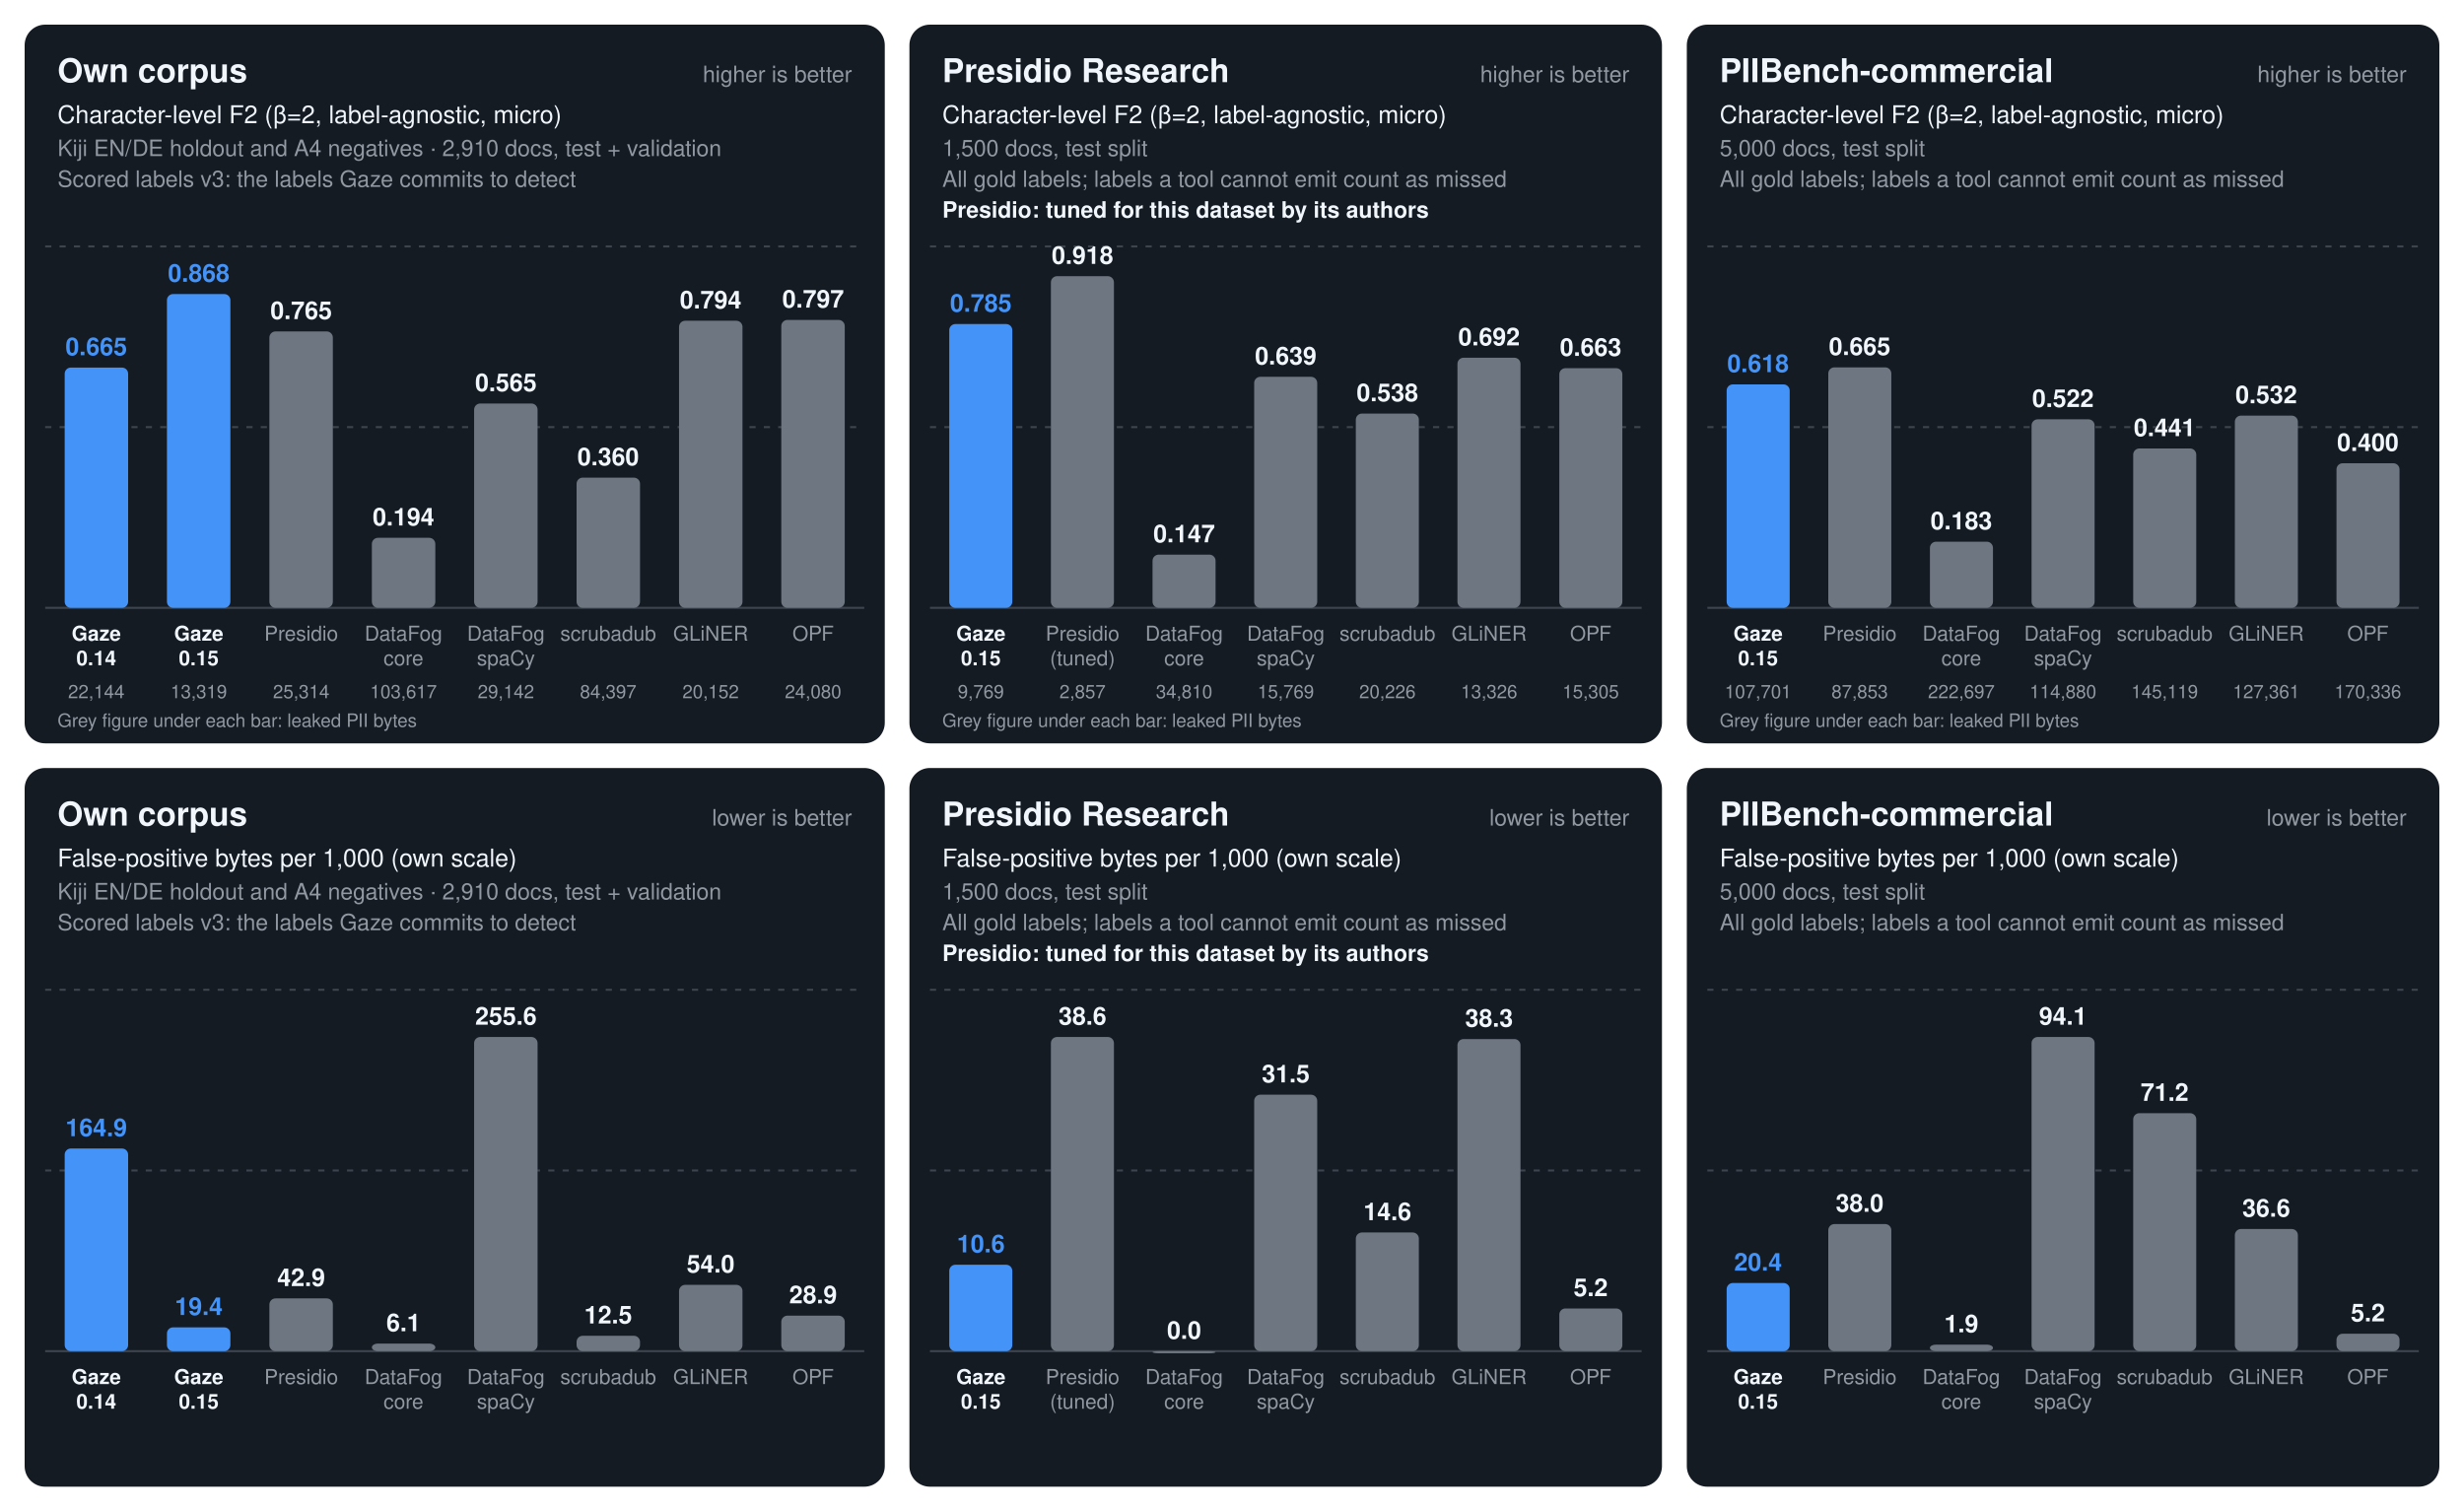
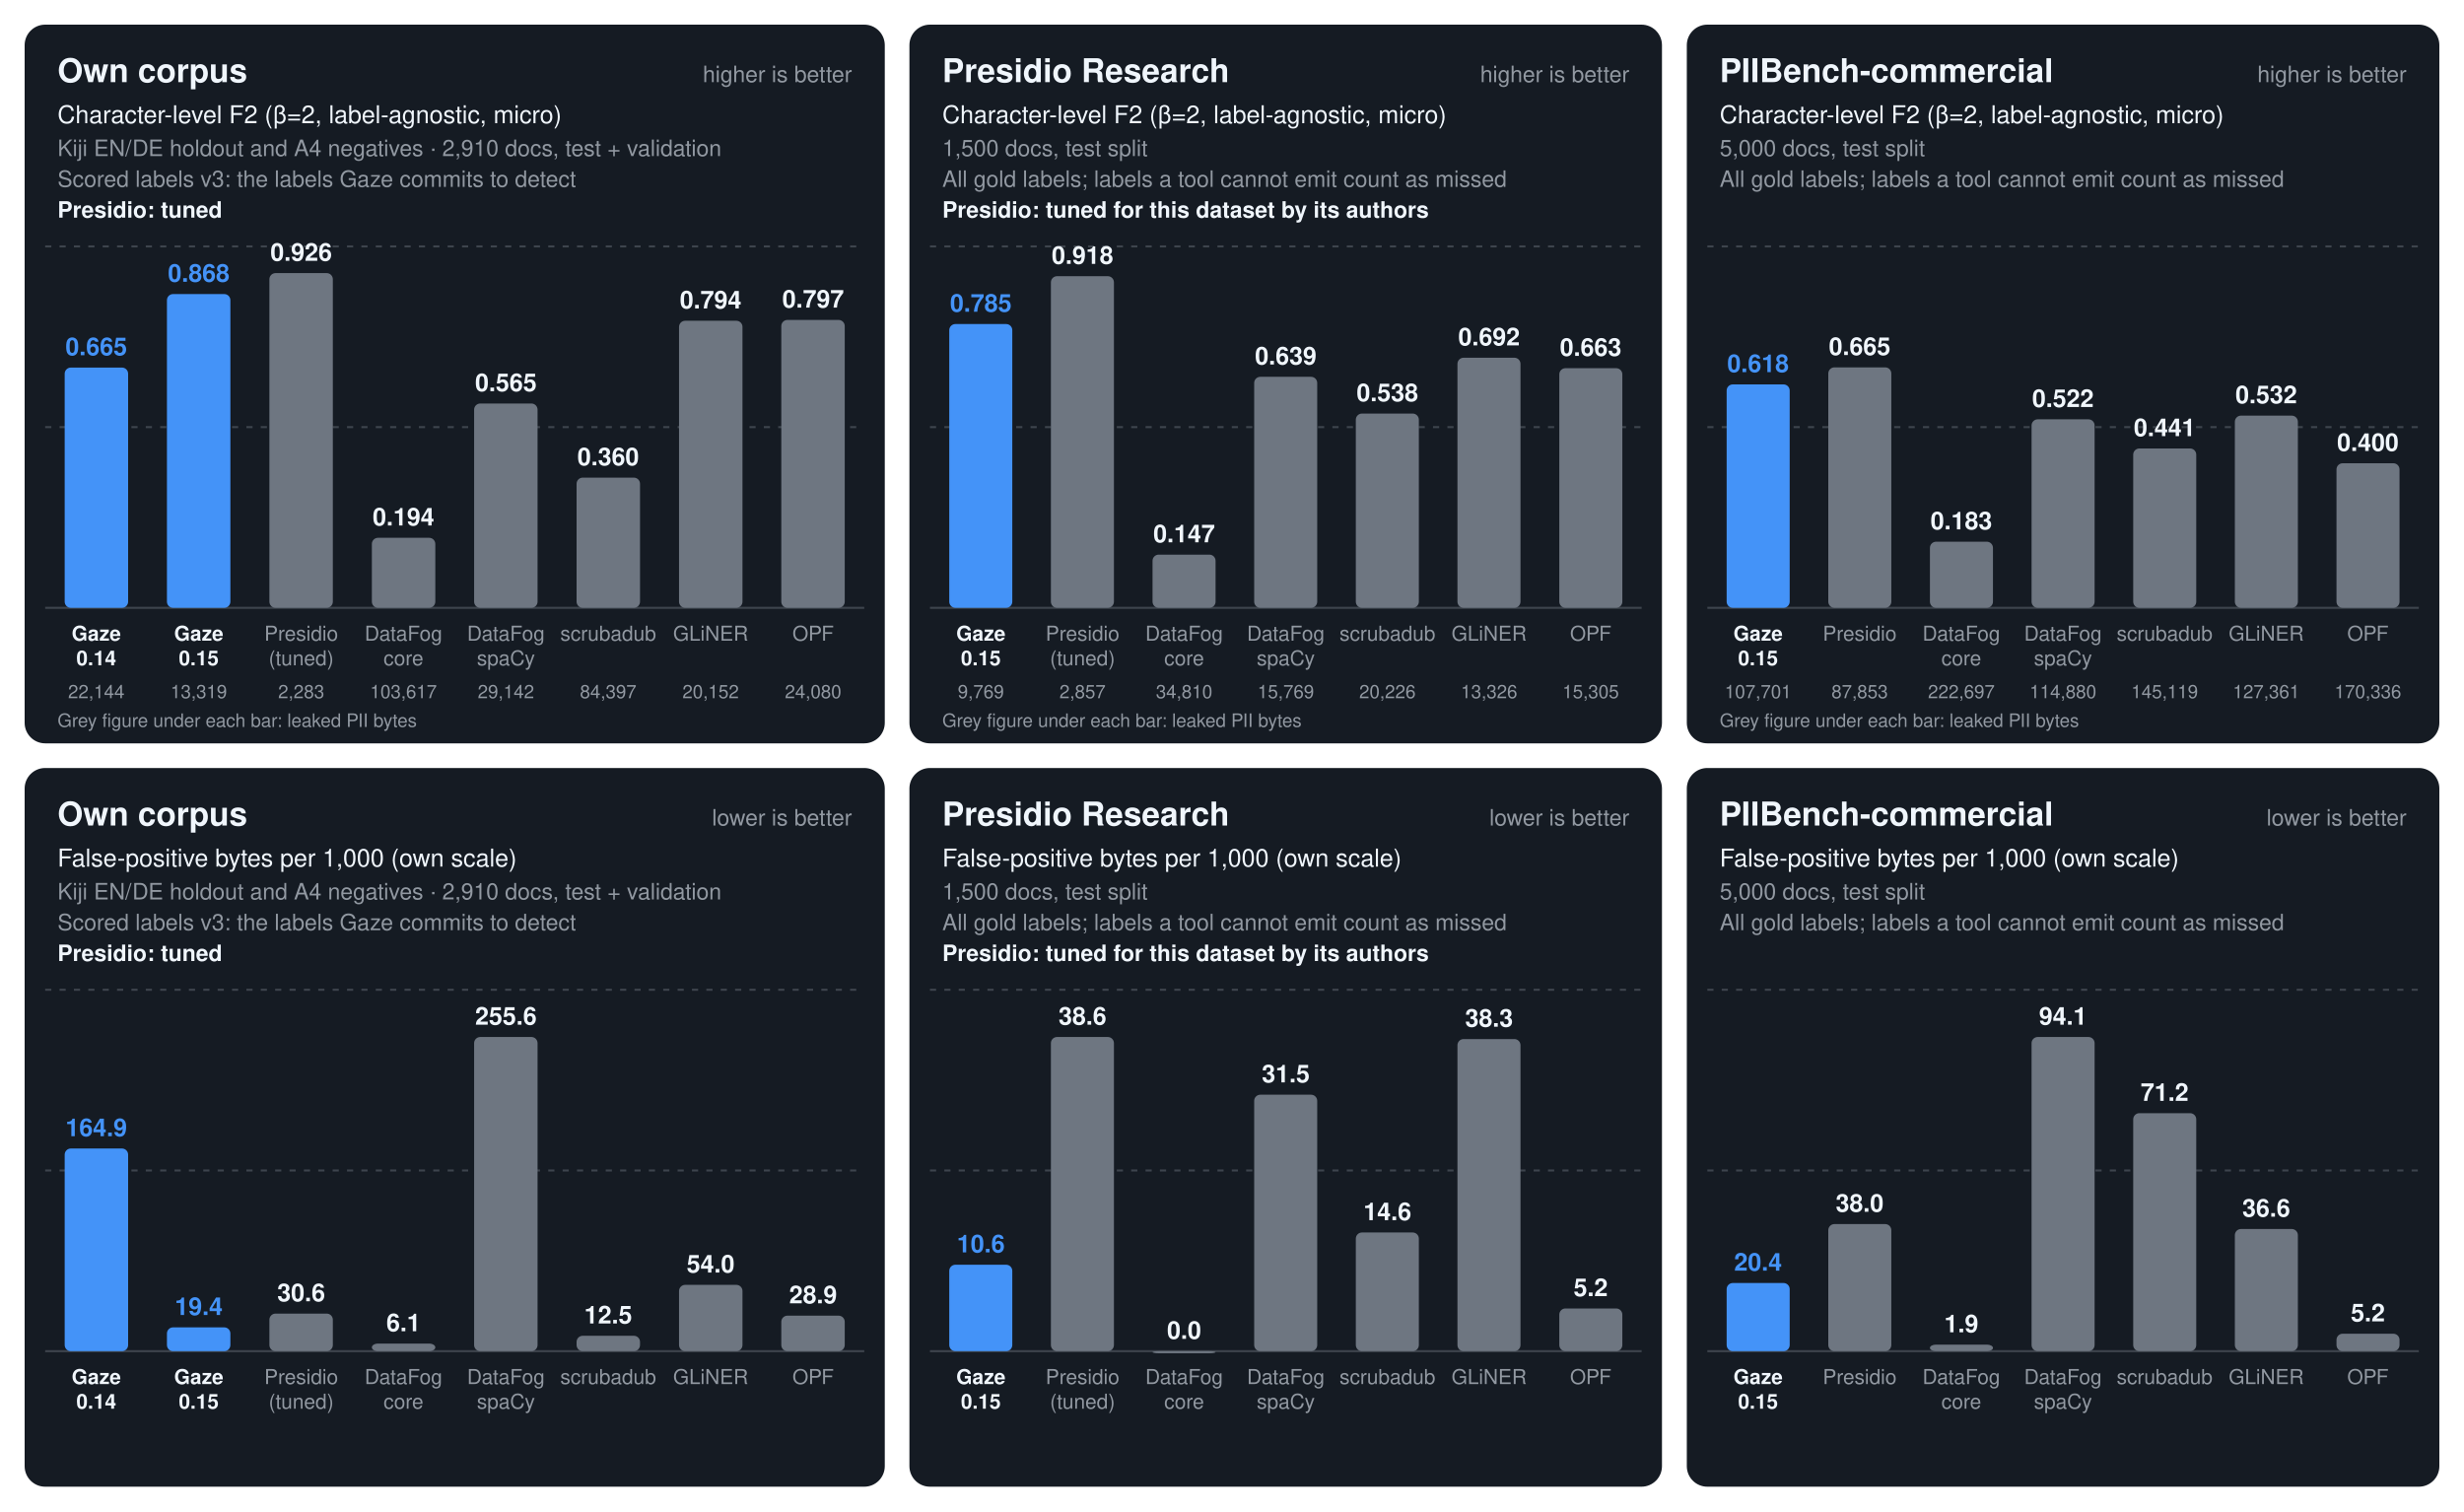
<svg xmlns="http://www.w3.org/2000/svg" viewBox="0 0 1200 736" width="1200" height="736" font-family="-apple-system,BlinkMacSystemFont,'Segoe UI',Helvetica,Arial,sans-serif" role="img" aria-label="Benchmark panels for own corpus, Presidio Research and PIIBench-commercial: character-level F2 (higher is better) with leaked PII bytes under each bar, and false-positive bytes per 1,000 bytes (lower is better), Gaze release against declared competitor configurations.">
  <rect x="12.0" y="12" width="418.9" height="350" rx="10" fill="#151b23" />
  <text x="28.0" y="40" font-size="16" font-weight="700" fill="#f0f6fc">Own corpus</text>
  <text x="414.9" y="40" font-size="11" text-anchor="end" fill="#9198a1">higher is better</text>
  <text x="28.0" y="60" font-size="12" fill="#f0f6fc">Character-level F2 (β=2, label-agnostic, micro)</text>
  <text x="28.0" y="76" font-size="11" fill="#9198a1">Kiji EN/DE holdout and A4 negatives · 2,910 docs, test + validation</text>
  <text x="28.0" y="91" font-size="11" fill="#9198a1">Scored labels v3: the labels Gaze commits to detect</text>
+   <text x="28.0" y="106" font-size="11" font-weight="600" fill="#f0f6fc" textLength="93.0" lengthAdjust="spacingAndGlyphs">Presidio: tuned</text>
  <line x1="22.0" x2="420.9" y1="296.0" y2="296.0" stroke="#3d444d" stroke-width="1" />
  <line x1="22.0" x2="420.9" y1="208.0" y2="208.0" stroke="#3d444d" stroke-width="1" stroke-dasharray="3 4" />
  <line x1="22.0" x2="420.9" y1="120.0" y2="120.0" stroke="#3d444d" stroke-width="1" stroke-dasharray="3 4" />
  <rect x="31.5" y="179.0" width="30.9" height="117.0" rx="3" fill="#4493f8" />
  <text x="46.9" y="173.0" font-size="12" font-weight="700" text-anchor="middle" fill="#4493f8">0.665</text>
  <text x="46.9" y="312" font-size="10" font-weight="600" text-anchor="middle" fill="#f0f6fc">Gaze</text>
  <text x="46.9" y="324" font-size="10" font-weight="600" text-anchor="middle" fill="#f0f6fc">0.14</text>
  <text x="46.9" y="340.0" font-size="9" text-anchor="middle" fill="#9198a1">22,144</text>
  <rect x="81.3" y="143.2" width="30.9" height="152.8" rx="3" fill="#4493f8" />
  <text x="96.8" y="137.2" font-size="12" font-weight="700" text-anchor="middle" fill="#4493f8">0.868</text>
  <text x="96.8" y="312" font-size="10" font-weight="600" text-anchor="middle" fill="#f0f6fc">Gaze</text>
  <text x="96.8" y="324" font-size="10" font-weight="600" text-anchor="middle" fill="#f0f6fc">0.15</text>
  <text x="96.8" y="340.0" font-size="9" text-anchor="middle" fill="#9198a1">13,319</text>
-   <rect x="131.2" y="161.4" width="30.9" height="134.6" rx="3" fill="#6e7681" />
-   <text x="146.7" y="155.4" font-size="12" font-weight="700" text-anchor="middle" fill="#f0f6fc">0.765</text>
+   <rect x="131.2" y="133.0" width="30.9" height="163.0" rx="3" fill="#6e7681" />
+   <text x="146.7" y="127.0" font-size="12" font-weight="700" text-anchor="middle" fill="#f0f6fc">0.926</text>
  <text x="146.7" y="312" font-size="10" font-weight="400" text-anchor="middle" fill="#9198a1" textLength="43.9" lengthAdjust="spacingAndGlyphs">Presidio</text>
-   <text x="146.7" y="340.0" font-size="9" text-anchor="middle" fill="#9198a1">25,314</text>
+   <text x="146.7" y="324" font-size="10" font-weight="400" text-anchor="middle" fill="#9198a1">(tuned)</text>
+   <text x="146.7" y="340.0" font-size="9" text-anchor="middle" fill="#9198a1">2,283</text>
  <rect x="181.1" y="261.9" width="30.9" height="34.1" rx="3" fill="#6e7681" />
  <text x="196.5" y="255.9" font-size="12" font-weight="700" text-anchor="middle" fill="#f0f6fc">0.194</text>
  <text x="196.5" y="312" font-size="10" font-weight="400" text-anchor="middle" fill="#9198a1">DataFog</text>
  <text x="196.5" y="324" font-size="10" font-weight="400" text-anchor="middle" fill="#9198a1">core</text>
  <text x="196.5" y="340.0" font-size="9" text-anchor="middle" fill="#9198a1">103,617</text>
  <rect x="230.9" y="196.5" width="30.9" height="99.5" rx="3" fill="#6e7681" />
  <text x="246.4" y="190.5" font-size="12" font-weight="700" text-anchor="middle" fill="#f0f6fc">0.565</text>
  <text x="246.4" y="312" font-size="10" font-weight="400" text-anchor="middle" fill="#9198a1">DataFog</text>
  <text x="246.4" y="324" font-size="10" font-weight="400" text-anchor="middle" fill="#9198a1">spaCy</text>
  <text x="246.4" y="340.0" font-size="9" text-anchor="middle" fill="#9198a1">29,142</text>
  <rect x="280.8" y="232.6" width="30.9" height="63.4" rx="3" fill="#6e7681" />
  <text x="296.2" y="226.6" font-size="12" font-weight="700" text-anchor="middle" fill="#f0f6fc">0.360</text>
  <text x="296.2" y="312" font-size="10" font-weight="400" text-anchor="middle" fill="#9198a1" textLength="43.9" lengthAdjust="spacingAndGlyphs">scrubadub</text>
  <text x="296.2" y="340.0" font-size="9" text-anchor="middle" fill="#9198a1">84,397</text>
  <rect x="330.7" y="156.2" width="30.9" height="139.8" rx="3" fill="#6e7681" />
  <text x="346.1" y="150.2" font-size="12" font-weight="700" text-anchor="middle" fill="#f0f6fc">0.794</text>
  <text x="346.1" y="312" font-size="10" font-weight="400" text-anchor="middle" fill="#9198a1">GLiNER</text>
  <text x="346.1" y="340.0" font-size="9" text-anchor="middle" fill="#9198a1">20,152</text>
  <rect x="380.5" y="155.8" width="30.9" height="140.2" rx="3" fill="#6e7681" />
  <text x="396.0" y="149.8" font-size="12" font-weight="700" text-anchor="middle" fill="#f0f6fc">0.797</text>
  <text x="396.0" y="312" font-size="10" font-weight="400" text-anchor="middle" fill="#9198a1">OPF</text>
  <text x="396.0" y="340.0" font-size="9" text-anchor="middle" fill="#9198a1">24,080</text>
  <text x="28.0" y="354" font-size="9" fill="#9198a1">Grey figure under each bar: leaked PII bytes</text>
  <rect x="442.9" y="12" width="366.5" height="350" rx="10" fill="#151b23" />
  <text x="458.9" y="40" font-size="16" font-weight="700" fill="#f0f6fc">Presidio Research</text>
  <text x="793.5" y="40" font-size="11" text-anchor="end" fill="#9198a1">higher is better</text>
  <text x="458.9" y="60" font-size="12" fill="#f0f6fc">Character-level F2 (β=2, label-agnostic, micro)</text>
  <text x="458.9" y="76" font-size="11" fill="#9198a1">1,500 docs, test split</text>
  <text x="458.9" y="91" font-size="11" fill="#9198a1">All gold labels; labels a tool cannot emit count as missed</text>
  <text x="458.9" y="106" font-size="11" font-weight="600" fill="#f0f6fc" textLength="291.4" lengthAdjust="spacingAndGlyphs">Presidio: tuned for this dataset by its authors</text>
  <line x1="452.9" x2="799.5" y1="296.0" y2="296.0" stroke="#3d444d" stroke-width="1" />
  <line x1="452.9" x2="799.5" y1="208.0" y2="208.0" stroke="#3d444d" stroke-width="1" stroke-dasharray="3 4" />
  <line x1="452.9" x2="799.5" y1="120.0" y2="120.0" stroke="#3d444d" stroke-width="1" stroke-dasharray="3 4" />
  <rect x="462.3" y="157.8" width="30.7" height="138.2" rx="3" fill="#4493f8" />
  <text x="477.7" y="151.8" font-size="12" font-weight="700" text-anchor="middle" fill="#4493f8">0.785</text>
  <text x="477.7" y="312" font-size="10" font-weight="600" text-anchor="middle" fill="#f0f6fc">Gaze</text>
  <text x="477.7" y="324" font-size="10" font-weight="600" text-anchor="middle" fill="#f0f6fc">0.15</text>
  <text x="477.7" y="340.0" font-size="9" text-anchor="middle" fill="#9198a1">9,769</text>
  <rect x="511.8" y="134.5" width="30.7" height="161.5" rx="3" fill="#6e7681" />
  <text x="527.2" y="128.5" font-size="12" font-weight="700" text-anchor="middle" fill="#f0f6fc">0.918</text>
  <text x="527.2" y="312" font-size="10" font-weight="400" text-anchor="middle" fill="#9198a1" textLength="43.5" lengthAdjust="spacingAndGlyphs">Presidio</text>
  <text x="527.2" y="324" font-size="10" font-weight="400" text-anchor="middle" fill="#9198a1">(tuned)</text>
  <text x="527.2" y="340.0" font-size="9" text-anchor="middle" fill="#9198a1">2,857</text>
  <rect x="561.3" y="270.1" width="30.7" height="25.9" rx="3" fill="#6e7681" />
  <text x="576.7" y="264.1" font-size="12" font-weight="700" text-anchor="middle" fill="#f0f6fc">0.147</text>
  <text x="576.7" y="312" font-size="10" font-weight="400" text-anchor="middle" fill="#9198a1">DataFog</text>
  <text x="576.7" y="324" font-size="10" font-weight="400" text-anchor="middle" fill="#9198a1">core</text>
  <text x="576.7" y="340.0" font-size="9" text-anchor="middle" fill="#9198a1">34,810</text>
  <rect x="610.8" y="183.5" width="30.7" height="112.5" rx="3" fill="#6e7681" />
  <text x="626.2" y="177.5" font-size="12" font-weight="700" text-anchor="middle" fill="#f0f6fc">0.639</text>
  <text x="626.2" y="312" font-size="10" font-weight="400" text-anchor="middle" fill="#9198a1">DataFog</text>
  <text x="626.2" y="324" font-size="10" font-weight="400" text-anchor="middle" fill="#9198a1">spaCy</text>
  <text x="626.2" y="340.0" font-size="9" text-anchor="middle" fill="#9198a1">15,769</text>
  <rect x="660.3" y="201.4" width="30.7" height="94.6" rx="3" fill="#6e7681" />
  <text x="675.7" y="195.4" font-size="12" font-weight="700" text-anchor="middle" fill="#f0f6fc">0.538</text>
  <text x="675.7" y="312" font-size="10" font-weight="400" text-anchor="middle" fill="#9198a1" textLength="43.5" lengthAdjust="spacingAndGlyphs">scrubadub</text>
  <text x="675.7" y="340.0" font-size="9" text-anchor="middle" fill="#9198a1">20,226</text>
  <rect x="709.8" y="174.2" width="30.7" height="121.8" rx="3" fill="#6e7681" />
  <text x="725.2" y="168.2" font-size="12" font-weight="700" text-anchor="middle" fill="#f0f6fc">0.692</text>
  <text x="725.2" y="312" font-size="10" font-weight="400" text-anchor="middle" fill="#9198a1">GLiNER</text>
  <text x="725.2" y="340.0" font-size="9" text-anchor="middle" fill="#9198a1">13,326</text>
  <rect x="759.4" y="179.3" width="30.7" height="116.7" rx="3" fill="#6e7681" />
  <text x="774.7" y="173.3" font-size="12" font-weight="700" text-anchor="middle" fill="#f0f6fc">0.663</text>
  <text x="774.7" y="312" font-size="10" font-weight="400" text-anchor="middle" fill="#9198a1">OPF</text>
  <text x="774.7" y="340.0" font-size="9" text-anchor="middle" fill="#9198a1">15,305</text>
  <text x="458.9" y="354" font-size="9" fill="#9198a1">Grey figure under each bar: leaked PII bytes</text>
  <rect x="821.5" y="12" width="366.5" height="350" rx="10" fill="#151b23" />
  <text x="837.5" y="40" font-size="16" font-weight="700" fill="#f0f6fc">PIIBench-commercial</text>
  <text x="1172.0" y="40" font-size="11" text-anchor="end" fill="#9198a1">higher is better</text>
  <text x="837.5" y="60" font-size="12" fill="#f0f6fc">Character-level F2 (β=2, label-agnostic, micro)</text>
  <text x="837.5" y="76" font-size="11" fill="#9198a1">5,000 docs, test split</text>
  <text x="837.5" y="91" font-size="11" fill="#9198a1">All gold labels; labels a tool cannot emit count as missed</text>
  <line x1="831.5" x2="1178.0" y1="296.0" y2="296.0" stroke="#3d444d" stroke-width="1" />
  <line x1="831.5" x2="1178.0" y1="208.0" y2="208.0" stroke="#3d444d" stroke-width="1" stroke-dasharray="3 4" />
  <line x1="831.5" x2="1178.0" y1="120.0" y2="120.0" stroke="#3d444d" stroke-width="1" stroke-dasharray="3 4" />
  <rect x="840.9" y="187.2" width="30.7" height="108.8" rx="3" fill="#4493f8" />
  <text x="856.2" y="181.2" font-size="12" font-weight="700" text-anchor="middle" fill="#4493f8">0.618</text>
  <text x="856.2" y="312" font-size="10" font-weight="600" text-anchor="middle" fill="#f0f6fc">Gaze</text>
  <text x="856.2" y="324" font-size="10" font-weight="600" text-anchor="middle" fill="#f0f6fc">0.15</text>
  <text x="856.2" y="340.0" font-size="9" text-anchor="middle" fill="#9198a1">107,701</text>
  <rect x="890.4" y="178.9" width="30.7" height="117.1" rx="3" fill="#6e7681" />
  <text x="905.7" y="172.9" font-size="12" font-weight="700" text-anchor="middle" fill="#f0f6fc">0.665</text>
  <text x="905.7" y="312" font-size="10" font-weight="400" text-anchor="middle" fill="#9198a1" textLength="43.5" lengthAdjust="spacingAndGlyphs">Presidio</text>
  <text x="905.7" y="340.0" font-size="9" text-anchor="middle" fill="#9198a1">87,853</text>
  <rect x="939.9" y="263.8" width="30.7" height="32.2" rx="3" fill="#6e7681" />
  <text x="955.2" y="257.8" font-size="12" font-weight="700" text-anchor="middle" fill="#f0f6fc">0.183</text>
  <text x="955.2" y="312" font-size="10" font-weight="400" text-anchor="middle" fill="#9198a1">DataFog</text>
  <text x="955.2" y="324" font-size="10" font-weight="400" text-anchor="middle" fill="#9198a1">core</text>
  <text x="955.2" y="340.0" font-size="9" text-anchor="middle" fill="#9198a1">222,697</text>
  <rect x="989.4" y="204.2" width="30.7" height="91.8" rx="3" fill="#6e7681" />
  <text x="1004.7" y="198.2" font-size="12" font-weight="700" text-anchor="middle" fill="#f0f6fc">0.522</text>
  <text x="1004.7" y="312" font-size="10" font-weight="400" text-anchor="middle" fill="#9198a1">DataFog</text>
  <text x="1004.7" y="324" font-size="10" font-weight="400" text-anchor="middle" fill="#9198a1">spaCy</text>
  <text x="1004.7" y="340.0" font-size="9" text-anchor="middle" fill="#9198a1">114,880</text>
  <rect x="1038.9" y="218.4" width="30.7" height="77.6" rx="3" fill="#6e7681" />
  <text x="1054.2" y="212.4" font-size="12" font-weight="700" text-anchor="middle" fill="#f0f6fc">0.441</text>
  <text x="1054.2" y="312" font-size="10" font-weight="400" text-anchor="middle" fill="#9198a1" textLength="43.5" lengthAdjust="spacingAndGlyphs">scrubadub</text>
  <text x="1054.2" y="340.0" font-size="9" text-anchor="middle" fill="#9198a1">145,119</text>
  <rect x="1088.4" y="202.4" width="30.7" height="93.6" rx="3" fill="#6e7681" />
  <text x="1103.7" y="196.4" font-size="12" font-weight="700" text-anchor="middle" fill="#f0f6fc">0.532</text>
  <text x="1103.7" y="312" font-size="10" font-weight="400" text-anchor="middle" fill="#9198a1">GLiNER</text>
  <text x="1103.7" y="340.0" font-size="9" text-anchor="middle" fill="#9198a1">127,361</text>
  <rect x="1137.9" y="225.6" width="30.7" height="70.4" rx="3" fill="#6e7681" />
  <text x="1153.2" y="219.6" font-size="12" font-weight="700" text-anchor="middle" fill="#f0f6fc">0.400</text>
  <text x="1153.2" y="312" font-size="10" font-weight="400" text-anchor="middle" fill="#9198a1">OPF</text>
  <text x="1153.2" y="340.0" font-size="9" text-anchor="middle" fill="#9198a1">170,336</text>
  <text x="837.5" y="354" font-size="9" fill="#9198a1">Grey figure under each bar: leaked PII bytes</text>
  <rect x="12.0" y="374" width="418.9" height="350" rx="10" fill="#151b23" />
  <text x="28.0" y="402" font-size="16" font-weight="700" fill="#f0f6fc">Own corpus</text>
  <text x="414.9" y="402" font-size="11" text-anchor="end" fill="#9198a1">lower is better</text>
  <text x="28.0" y="422" font-size="12" fill="#f0f6fc">False-positive bytes per 1,000 (own scale)</text>
  <text x="28.0" y="438" font-size="11" fill="#9198a1">Kiji EN/DE holdout and A4 negatives · 2,910 docs, test + validation</text>
  <text x="28.0" y="453" font-size="11" fill="#9198a1">Scored labels v3: the labels Gaze commits to detect</text>
+   <text x="28.0" y="468" font-size="11" font-weight="600" fill="#f0f6fc" textLength="93.0" lengthAdjust="spacingAndGlyphs">Presidio: tuned</text>
  <line x1="22.0" x2="420.9" y1="658.0" y2="658.0" stroke="#3d444d" stroke-width="1" />
  <line x1="22.0" x2="420.9" y1="570.0" y2="570.0" stroke="#3d444d" stroke-width="1" stroke-dasharray="3 4" />
  <line x1="22.0" x2="420.9" y1="482.0" y2="482.0" stroke="#3d444d" stroke-width="1" stroke-dasharray="3 4" />
  <rect x="31.5" y="559.3" width="30.9" height="98.7" rx="3" fill="#4493f8" />
  <text x="46.9" y="553.3" font-size="12" font-weight="700" text-anchor="middle" fill="#4493f8">164.9</text>
  <text x="46.9" y="674" font-size="10" font-weight="600" text-anchor="middle" fill="#f0f6fc">Gaze</text>
  <text x="46.9" y="686" font-size="10" font-weight="600" text-anchor="middle" fill="#f0f6fc">0.14</text>
  <rect x="81.3" y="646.4" width="30.9" height="11.6" rx="3" fill="#4493f8" />
  <text x="96.8" y="640.4" font-size="12" font-weight="700" text-anchor="middle" fill="#4493f8">19.4</text>
  <text x="96.8" y="674" font-size="10" font-weight="600" text-anchor="middle" fill="#f0f6fc">Gaze</text>
  <text x="96.8" y="686" font-size="10" font-weight="600" text-anchor="middle" fill="#f0f6fc">0.15</text>
-   <rect x="131.2" y="632.3" width="30.9" height="25.7" rx="3" fill="#6e7681" />
-   <text x="146.7" y="626.3" font-size="12" font-weight="700" text-anchor="middle" fill="#f0f6fc">42.9</text>
+   <rect x="131.2" y="639.7" width="30.9" height="18.3" rx="3" fill="#6e7681" />
+   <text x="146.7" y="633.7" font-size="12" font-weight="700" text-anchor="middle" fill="#f0f6fc">30.6</text>
  <text x="146.7" y="674" font-size="10" font-weight="400" text-anchor="middle" fill="#9198a1" textLength="43.9" lengthAdjust="spacingAndGlyphs">Presidio</text>
+   <text x="146.7" y="686" font-size="10" font-weight="400" text-anchor="middle" fill="#9198a1">(tuned)</text>
  <rect x="181.1" y="654.3" width="30.9" height="3.7" rx="3" fill="#6e7681" />
  <text x="196.5" y="648.3" font-size="12" font-weight="700" text-anchor="middle" fill="#f0f6fc">6.1</text>
  <text x="196.5" y="674" font-size="10" font-weight="400" text-anchor="middle" fill="#9198a1">DataFog</text>
  <text x="196.5" y="686" font-size="10" font-weight="400" text-anchor="middle" fill="#9198a1">core</text>
  <rect x="230.9" y="505.0" width="30.9" height="153.0" rx="3" fill="#6e7681" />
  <text x="246.4" y="499.0" font-size="12" font-weight="700" text-anchor="middle" fill="#f0f6fc">255.6</text>
  <text x="246.4" y="674" font-size="10" font-weight="400" text-anchor="middle" fill="#9198a1">DataFog</text>
  <text x="246.4" y="686" font-size="10" font-weight="400" text-anchor="middle" fill="#9198a1">spaCy</text>
  <rect x="280.8" y="650.5" width="30.9" height="7.5" rx="3" fill="#6e7681" />
  <text x="296.2" y="644.5" font-size="12" font-weight="700" text-anchor="middle" fill="#f0f6fc">12.5</text>
  <text x="296.2" y="674" font-size="10" font-weight="400" text-anchor="middle" fill="#9198a1" textLength="43.9" lengthAdjust="spacingAndGlyphs">scrubadub</text>
  <rect x="330.7" y="625.7" width="30.9" height="32.3" rx="3" fill="#6e7681" />
  <text x="346.1" y="619.7" font-size="12" font-weight="700" text-anchor="middle" fill="#f0f6fc">54.0</text>
  <text x="346.1" y="674" font-size="10" font-weight="400" text-anchor="middle" fill="#9198a1">GLiNER</text>
  <rect x="380.5" y="640.7" width="30.9" height="17.3" rx="3" fill="#6e7681" />
  <text x="396.0" y="634.7" font-size="12" font-weight="700" text-anchor="middle" fill="#f0f6fc">28.9</text>
  <text x="396.0" y="674" font-size="10" font-weight="400" text-anchor="middle" fill="#9198a1">OPF</text>
  <rect x="442.9" y="374" width="366.5" height="350" rx="10" fill="#151b23" />
  <text x="458.9" y="402" font-size="16" font-weight="700" fill="#f0f6fc">Presidio Research</text>
  <text x="793.5" y="402" font-size="11" text-anchor="end" fill="#9198a1">lower is better</text>
  <text x="458.9" y="422" font-size="12" fill="#f0f6fc">False-positive bytes per 1,000 (own scale)</text>
  <text x="458.9" y="438" font-size="11" fill="#9198a1">1,500 docs, test split</text>
  <text x="458.9" y="453" font-size="11" fill="#9198a1">All gold labels; labels a tool cannot emit count as missed</text>
  <text x="458.9" y="468" font-size="11" font-weight="600" fill="#f0f6fc" textLength="291.4" lengthAdjust="spacingAndGlyphs">Presidio: tuned for this dataset by its authors</text>
  <line x1="452.9" x2="799.5" y1="658.0" y2="658.0" stroke="#3d444d" stroke-width="1" />
  <line x1="452.9" x2="799.5" y1="570.0" y2="570.0" stroke="#3d444d" stroke-width="1" stroke-dasharray="3 4" />
  <line x1="452.9" x2="799.5" y1="482.0" y2="482.0" stroke="#3d444d" stroke-width="1" stroke-dasharray="3 4" />
  <rect x="462.3" y="615.9" width="30.7" height="42.1" rx="3" fill="#4493f8" />
  <text x="477.7" y="609.9" font-size="12" font-weight="700" text-anchor="middle" fill="#4493f8">10.6</text>
  <text x="477.7" y="674" font-size="10" font-weight="600" text-anchor="middle" fill="#f0f6fc">Gaze</text>
  <text x="477.7" y="686" font-size="10" font-weight="600" text-anchor="middle" fill="#f0f6fc">0.15</text>
  <rect x="511.8" y="505.0" width="30.7" height="153.0" rx="3" fill="#6e7681" />
  <text x="527.2" y="499.0" font-size="12" font-weight="700" text-anchor="middle" fill="#f0f6fc">38.6</text>
  <text x="527.2" y="674" font-size="10" font-weight="400" text-anchor="middle" fill="#9198a1" textLength="43.5" lengthAdjust="spacingAndGlyphs">Presidio</text>
  <text x="527.2" y="686" font-size="10" font-weight="400" text-anchor="middle" fill="#9198a1">(tuned)</text>
  <rect x="561.3" y="658.0" width="30.7" height="1.0" rx="3" fill="#6e7681" />
  <text x="576.7" y="652.0" font-size="12" font-weight="700" text-anchor="middle" fill="#f0f6fc">0.0</text>
  <text x="576.7" y="674" font-size="10" font-weight="400" text-anchor="middle" fill="#9198a1">DataFog</text>
  <text x="576.7" y="686" font-size="10" font-weight="400" text-anchor="middle" fill="#9198a1">core</text>
  <rect x="610.8" y="533.1" width="30.7" height="124.9" rx="3" fill="#6e7681" />
  <text x="626.2" y="527.1" font-size="12" font-weight="700" text-anchor="middle" fill="#f0f6fc">31.5</text>
  <text x="626.2" y="674" font-size="10" font-weight="400" text-anchor="middle" fill="#9198a1">DataFog</text>
  <text x="626.2" y="686" font-size="10" font-weight="400" text-anchor="middle" fill="#9198a1">spaCy</text>
  <rect x="660.3" y="600.2" width="30.7" height="57.8" rx="3" fill="#6e7681" />
  <text x="675.7" y="594.2" font-size="12" font-weight="700" text-anchor="middle" fill="#f0f6fc">14.6</text>
  <text x="675.7" y="674" font-size="10" font-weight="400" text-anchor="middle" fill="#9198a1" textLength="43.5" lengthAdjust="spacingAndGlyphs">scrubadub</text>
  <rect x="709.8" y="506.0" width="30.7" height="152.0" rx="3" fill="#6e7681" />
  <text x="725.2" y="500.0" font-size="12" font-weight="700" text-anchor="middle" fill="#f0f6fc">38.3</text>
  <text x="725.2" y="674" font-size="10" font-weight="400" text-anchor="middle" fill="#9198a1">GLiNER</text>
  <rect x="759.4" y="637.2" width="30.7" height="20.8" rx="3" fill="#6e7681" />
  <text x="774.7" y="631.2" font-size="12" font-weight="700" text-anchor="middle" fill="#f0f6fc">5.2</text>
  <text x="774.7" y="674" font-size="10" font-weight="400" text-anchor="middle" fill="#9198a1">OPF</text>
  <rect x="821.5" y="374" width="366.5" height="350" rx="10" fill="#151b23" />
  <text x="837.5" y="402" font-size="16" font-weight="700" fill="#f0f6fc">PIIBench-commercial</text>
  <text x="1172.0" y="402" font-size="11" text-anchor="end" fill="#9198a1">lower is better</text>
  <text x="837.5" y="422" font-size="12" fill="#f0f6fc">False-positive bytes per 1,000 (own scale)</text>
  <text x="837.5" y="438" font-size="11" fill="#9198a1">5,000 docs, test split</text>
  <text x="837.5" y="453" font-size="11" fill="#9198a1">All gold labels; labels a tool cannot emit count as missed</text>
  <line x1="831.5" x2="1178.0" y1="658.0" y2="658.0" stroke="#3d444d" stroke-width="1" />
  <line x1="831.5" x2="1178.0" y1="570.0" y2="570.0" stroke="#3d444d" stroke-width="1" stroke-dasharray="3 4" />
  <line x1="831.5" x2="1178.0" y1="482.0" y2="482.0" stroke="#3d444d" stroke-width="1" stroke-dasharray="3 4" />
  <rect x="840.9" y="624.8" width="30.7" height="33.2" rx="3" fill="#4493f8" />
  <text x="856.2" y="618.8" font-size="12" font-weight="700" text-anchor="middle" fill="#4493f8">20.4</text>
  <text x="856.2" y="674" font-size="10" font-weight="600" text-anchor="middle" fill="#f0f6fc">Gaze</text>
  <text x="856.2" y="686" font-size="10" font-weight="600" text-anchor="middle" fill="#f0f6fc">0.15</text>
  <rect x="890.4" y="596.1" width="30.7" height="61.9" rx="3" fill="#6e7681" />
  <text x="905.7" y="590.1" font-size="12" font-weight="700" text-anchor="middle" fill="#f0f6fc">38.0</text>
  <text x="905.7" y="674" font-size="10" font-weight="400" text-anchor="middle" fill="#9198a1" textLength="43.5" lengthAdjust="spacingAndGlyphs">Presidio</text>
  <rect x="939.9" y="654.8" width="30.7" height="3.2" rx="3" fill="#6e7681" />
  <text x="955.2" y="648.8" font-size="12" font-weight="700" text-anchor="middle" fill="#f0f6fc">1.9</text>
  <text x="955.2" y="674" font-size="10" font-weight="400" text-anchor="middle" fill="#9198a1">DataFog</text>
  <text x="955.2" y="686" font-size="10" font-weight="400" text-anchor="middle" fill="#9198a1">core</text>
  <rect x="989.4" y="505.0" width="30.7" height="153.0" rx="3" fill="#6e7681" />
  <text x="1004.7" y="499.0" font-size="12" font-weight="700" text-anchor="middle" fill="#f0f6fc">94.1</text>
  <text x="1004.7" y="674" font-size="10" font-weight="400" text-anchor="middle" fill="#9198a1">DataFog</text>
  <text x="1004.7" y="686" font-size="10" font-weight="400" text-anchor="middle" fill="#9198a1">spaCy</text>
  <rect x="1038.9" y="542.1" width="30.7" height="115.9" rx="3" fill="#6e7681" />
  <text x="1054.2" y="536.1" font-size="12" font-weight="700" text-anchor="middle" fill="#f0f6fc">71.2</text>
  <text x="1054.2" y="674" font-size="10" font-weight="400" text-anchor="middle" fill="#9198a1" textLength="43.5" lengthAdjust="spacingAndGlyphs">scrubadub</text>
  <rect x="1088.4" y="598.5" width="30.7" height="59.5" rx="3" fill="#6e7681" />
  <text x="1103.7" y="592.5" font-size="12" font-weight="700" text-anchor="middle" fill="#f0f6fc">36.6</text>
  <text x="1103.7" y="674" font-size="10" font-weight="400" text-anchor="middle" fill="#9198a1">GLiNER</text>
  <rect x="1137.9" y="649.5" width="30.7" height="8.5" rx="3" fill="#6e7681" />
  <text x="1153.2" y="643.5" font-size="12" font-weight="700" text-anchor="middle" fill="#f0f6fc">5.2</text>
  <text x="1153.2" y="674" font-size="10" font-weight="400" text-anchor="middle" fill="#9198a1">OPF</text>
</svg>
